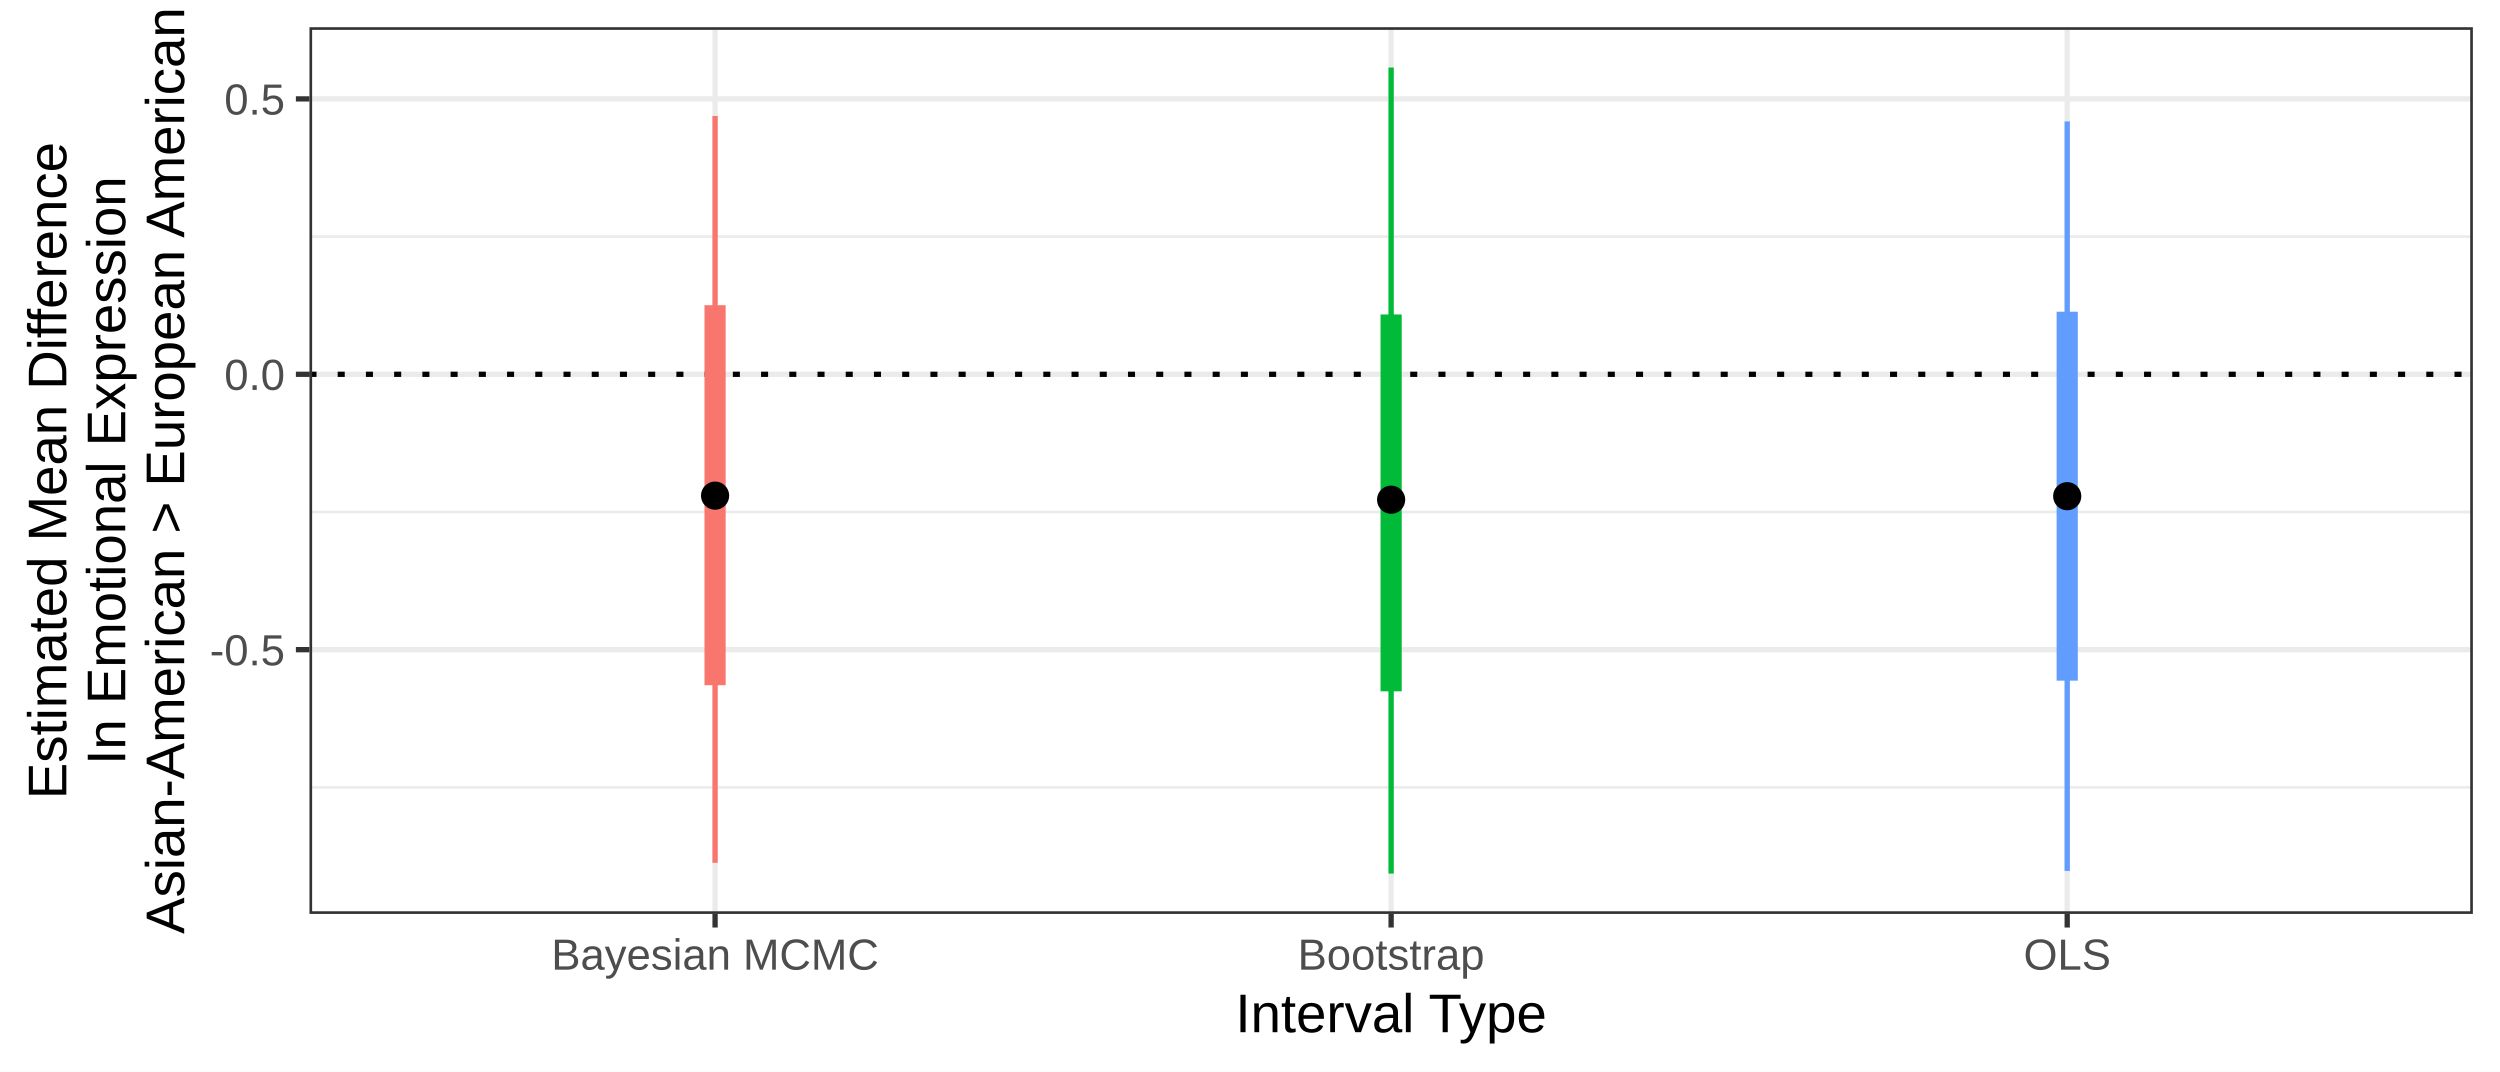
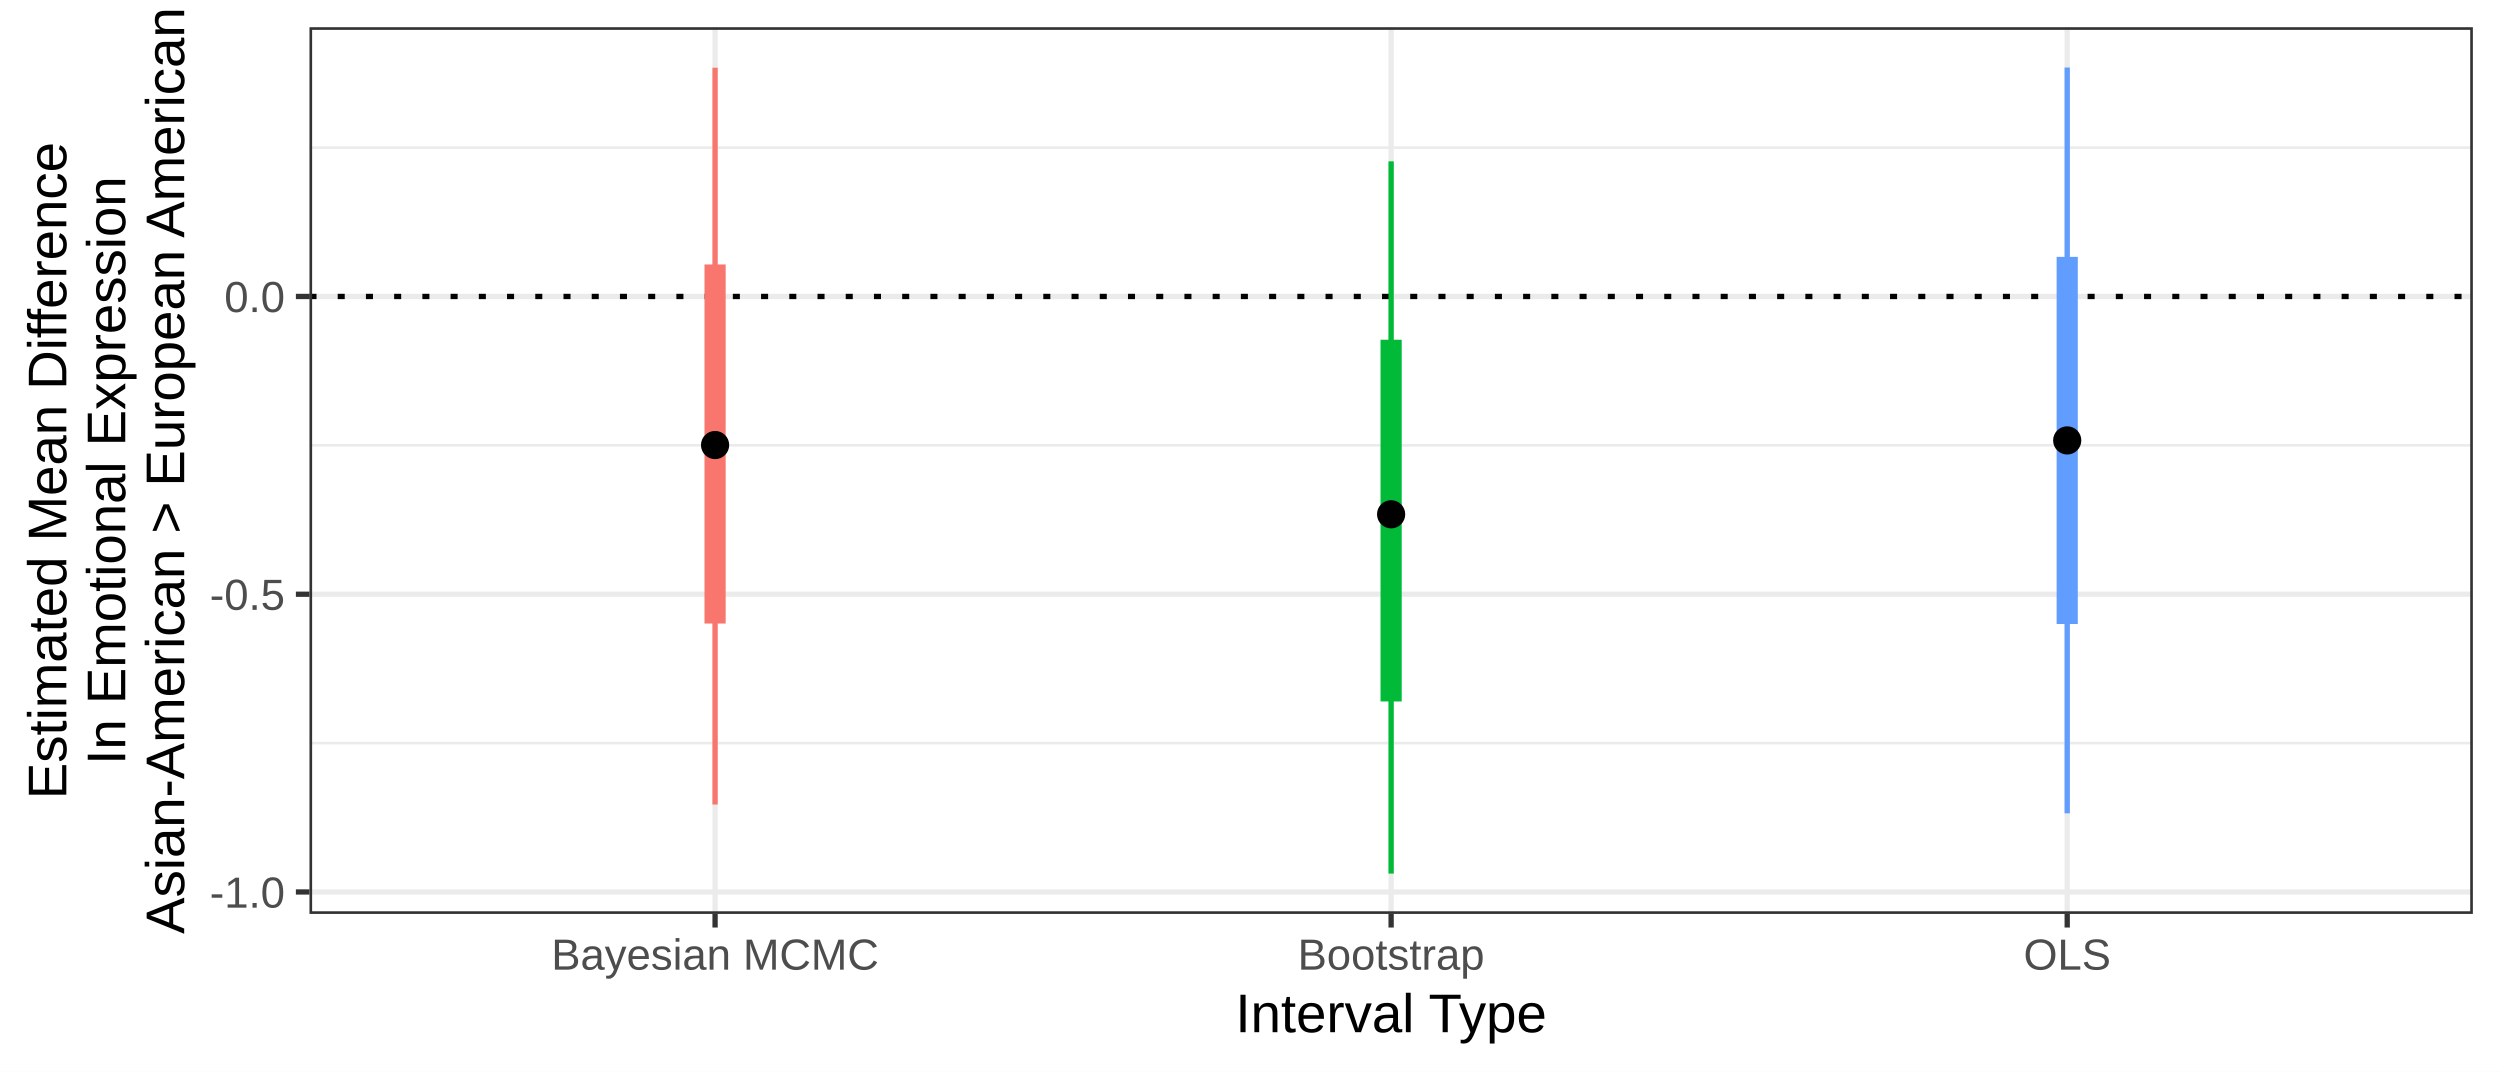
<svg xmlns="http://www.w3.org/2000/svg" class="svglite" width="504.00pt" height="216.00pt" viewBox="0 0 504.00 216.00">
  <defs>
    <style type="text/css">
    .svglite line, .svglite polyline, .svglite polygon, .svglite path, .svglite rect, .svglite circle {
      fill: none;
      stroke: #000000;
      stroke-linecap: round;
      stroke-linejoin: round;
      stroke-miterlimit: 10.00;
    }
  </style>
  </defs>
  <rect width="100%" height="100%" style="stroke: none; fill: #FFFFFF;" />
  <defs>
    <clipPath id="cpMC4wMHw1MDQuMDB8MC4wMHwyMTYuMDA=">
      <rect x="0.00" y="0.00" width="504.00" height="216.00" />
    </clipPath>
  </defs>
  <g clip-path="url(#cpMC4wMHw1MDQuMDB8MC4wMHwyMTYuMDA=)">
    <rect x="0.00" y="0.00" width="504.00" height="216.00" style="stroke-width: 1.07; stroke: #FFFFFF; fill: #FFFFFF;" />
  </g>
  <defs>
    <clipPath id="cpNjIuMzl8NDk4LjUyfDUuNDh8MTg0LjI1">
      <rect x="62.39" y="5.48" width="436.14" height="178.77" />
    </clipPath>
  </defs>
  <g clip-path="url(#cpNjIuMzl8NDk4LjUyfDUuNDh8MTg0LjI1)">
    <rect x="62.39" y="5.48" width="436.14" height="178.77" style="stroke-width: 1.07; stroke: none; fill: #FFFFFF;" />
-     <polyline points="62.39,158.73 498.52,158.73 " style="stroke-width: 0.53; stroke: #EBEBEB; stroke-linecap: butt;" />
-     <polyline points="62.39,103.22 498.52,103.22 " style="stroke-width: 0.53; stroke: #EBEBEB; stroke-linecap: butt;" />
-     <polyline points="62.39,47.70 498.52,47.70 " style="stroke-width: 0.53; stroke: #EBEBEB; stroke-linecap: butt;" />
-     <polyline points="62.39,130.97 498.52,130.97 " style="stroke-width: 1.07; stroke: #EBEBEB; stroke-linecap: butt;" />
-     <polyline points="62.39,75.46 498.52,75.46 " style="stroke-width: 1.07; stroke: #EBEBEB; stroke-linecap: butt;" />
-     <polyline points="62.39,19.94 498.52,19.94 " style="stroke-width: 1.07; stroke: #EBEBEB; stroke-linecap: butt;" />
+     <polyline points="62.39,149.81 498.52,149.81 " style="stroke-width: 0.53; stroke: #EBEBEB; stroke-linecap: butt;" />
+     <polyline points="62.39,89.78 498.52,89.78 " style="stroke-width: 0.53; stroke: #EBEBEB; stroke-linecap: butt;" />
+     <polyline points="62.39,29.76 498.52,29.76 " style="stroke-width: 0.53; stroke: #EBEBEB; stroke-linecap: butt;" />
+     <polyline points="62.39,179.82 498.52,179.82 " style="stroke-width: 1.07; stroke: #EBEBEB; stroke-linecap: butt;" />
+     <polyline points="62.39,119.80 498.52,119.80 " style="stroke-width: 1.07; stroke: #EBEBEB; stroke-linecap: butt;" />
+     <polyline points="62.39,59.77 498.52,59.77 " style="stroke-width: 1.07; stroke: #EBEBEB; stroke-linecap: butt;" />
    <polyline points="144.16,184.25 144.16,5.48 " style="stroke-width: 1.07; stroke: #EBEBEB; stroke-linecap: butt;" />
    <polyline points="280.45,184.25 280.45,5.48 " style="stroke-width: 1.07; stroke: #EBEBEB; stroke-linecap: butt;" />
    <polyline points="416.75,184.25 416.75,5.48 " style="stroke-width: 1.07; stroke: #EBEBEB; stroke-linecap: butt;" />
-     <line x1="62.39" y1="75.46" x2="498.52" y2="75.46" style="stroke-width: 1.07; stroke-dasharray: 1.42,4.27; stroke-linecap: butt;" />
-     <polyline points="280.45,13.61 280.45,13.61 " style="stroke-width: 1.07; stroke: #00BA38; stroke-linecap: butt;" />
-     <polyline points="280.45,13.61 280.45,176.12 " style="stroke-width: 1.07; stroke: #00BA38; stroke-linecap: butt;" />
+     <line x1="62.39" y1="59.77" x2="498.52" y2="59.77" style="stroke-width: 1.07; stroke-dasharray: 1.42,4.27; stroke-linecap: butt;" />
+     <polyline points="280.45,32.53 280.45,32.53 " style="stroke-width: 1.07; stroke: #00BA38; stroke-linecap: butt;" />
+     <polyline points="280.45,32.53 280.45,176.12 " style="stroke-width: 1.07; stroke: #00BA38; stroke-linecap: butt;" />
    <polyline points="280.45,176.12 280.45,176.12 " style="stroke-width: 1.07; stroke: #00BA38; stroke-linecap: butt;" />
-     <polyline points="416.75,24.48 416.75,24.48 " style="stroke-width: 1.07; stroke: #619CFF; stroke-linecap: butt;" />
-     <polyline points="416.75,24.48 416.75,175.58 " style="stroke-width: 1.07; stroke: #619CFF; stroke-linecap: butt;" />
-     <polyline points="416.75,175.58 416.75,175.58 " style="stroke-width: 1.07; stroke: #619CFF; stroke-linecap: butt;" />
-     <polyline points="144.16,23.38 144.16,23.38 " style="stroke-width: 1.07; stroke: #F8766D; stroke-linecap: butt;" />
-     <polyline points="144.16,23.38 144.16,173.94 " style="stroke-width: 1.07; stroke: #F8766D; stroke-linecap: butt;" />
-     <polyline points="144.16,173.94 144.16,173.94 " style="stroke-width: 1.07; stroke: #F8766D; stroke-linecap: butt;" />
-     <polyline points="280.45,63.40 280.45,63.40 " style="stroke-width: 4.27; stroke: #00BA38; stroke-linecap: butt;" />
-     <polyline points="280.45,63.40 280.45,139.37 " style="stroke-width: 4.27; stroke: #00BA38; stroke-linecap: butt;" />
-     <polyline points="280.45,139.37 280.45,139.37 " style="stroke-width: 4.27; stroke: #00BA38; stroke-linecap: butt;" />
-     <polyline points="416.75,62.84 416.75,62.84 " style="stroke-width: 4.27; stroke: #619CFF; stroke-linecap: butt;" />
-     <polyline points="416.75,62.84 416.75,137.22 " style="stroke-width: 4.27; stroke: #619CFF; stroke-linecap: butt;" />
-     <polyline points="416.75,137.22 416.75,137.22 " style="stroke-width: 4.27; stroke: #619CFF; stroke-linecap: butt;" />
-     <polyline points="144.16,61.53 144.16,61.53 " style="stroke-width: 4.27; stroke: #F8766D; stroke-linecap: butt;" />
-     <polyline points="144.16,61.53 144.16,138.13 " style="stroke-width: 4.27; stroke: #F8766D; stroke-linecap: butt;" />
-     <polyline points="144.16,138.13 144.16,138.13 " style="stroke-width: 4.27; stroke: #F8766D; stroke-linecap: butt;" />
-     <circle cx="280.45" cy="100.74" r="2.49" style="stroke-width: 0.71; fill: #000000;" />
-     <circle cx="416.75" cy="100.03" r="2.49" style="stroke-width: 0.71; fill: #000000;" />
-     <circle cx="144.16" cy="99.92" r="2.49" style="stroke-width: 0.71; fill: #000000;" />
+     <polyline points="416.75,13.61 416.75,13.61 " style="stroke-width: 1.07; stroke: #619CFF; stroke-linecap: butt;" />
+     <polyline points="416.75,13.61 416.75,163.97 " style="stroke-width: 1.07; stroke: #619CFF; stroke-linecap: butt;" />
+     <polyline points="416.75,163.97 416.75,163.97 " style="stroke-width: 1.07; stroke: #619CFF; stroke-linecap: butt;" />
+     <polyline points="144.16,13.66 144.16,13.66 " style="stroke-width: 1.07; stroke: #F8766D; stroke-linecap: butt;" />
+     <polyline points="144.16,13.66 144.16,162.20 " style="stroke-width: 1.07; stroke: #F8766D; stroke-linecap: butt;" />
+     <polyline points="144.16,162.20 144.16,162.20 " style="stroke-width: 1.07; stroke: #F8766D; stroke-linecap: butt;" />
+     <polyline points="280.45,68.49 280.45,68.49 " style="stroke-width: 4.27; stroke: #00BA38; stroke-linecap: butt;" />
+     <polyline points="280.45,68.49 280.45,141.42 " style="stroke-width: 4.27; stroke: #00BA38; stroke-linecap: butt;" />
+     <polyline points="280.45,141.42 280.45,141.42 " style="stroke-width: 4.27; stroke: #00BA38; stroke-linecap: butt;" />
+     <polyline points="416.75,51.78 416.75,51.78 " style="stroke-width: 4.27; stroke: #619CFF; stroke-linecap: butt;" />
+     <polyline points="416.75,51.78 416.75,125.80 " style="stroke-width: 4.27; stroke: #619CFF; stroke-linecap: butt;" />
+     <polyline points="416.75,125.80 416.75,125.80 " style="stroke-width: 4.27; stroke: #619CFF; stroke-linecap: butt;" />
+     <polyline points="144.16,53.32 144.16,53.32 " style="stroke-width: 4.27; stroke: #F8766D; stroke-linecap: butt;" />
+     <polyline points="144.16,53.32 144.16,125.70 " style="stroke-width: 4.27; stroke: #F8766D; stroke-linecap: butt;" />
+     <polyline points="144.16,125.70 144.16,125.70 " style="stroke-width: 4.27; stroke: #F8766D; stroke-linecap: butt;" />
+     <circle cx="280.45" cy="103.68" r="2.49" style="stroke-width: 0.71; fill: #000000;" />
+     <circle cx="416.75" cy="88.79" r="2.49" style="stroke-width: 0.71; fill: #000000;" />
+     <circle cx="144.16" cy="89.72" r="2.49" style="stroke-width: 0.71; fill: #000000;" />
    <rect x="62.39" y="5.48" width="436.14" height="178.77" style="stroke-width: 1.07; stroke: #333333;" />
  </g>
  <g clip-path="url(#cpMC4wMHw1MDQuMDB8MC4wMHwyMTYuMDA=)">
-     <text x="57.45" y="134.13" text-anchor="end" style="font-size: 8.80px; fill: #4D4D4D; font-family: Arial;" textLength="15.16px" lengthAdjust="spacingAndGlyphs">-0.5</text>
-     <text x="57.45" y="78.61" text-anchor="end" style="font-size: 8.80px; fill: #4D4D4D; font-family: Arial;" textLength="12.23px" lengthAdjust="spacingAndGlyphs">0.0</text>
-     <text x="57.45" y="23.10" text-anchor="end" style="font-size: 8.80px; fill: #4D4D4D; font-family: Arial;" textLength="12.23px" lengthAdjust="spacingAndGlyphs">0.5</text>
-     <polyline points="59.65,130.97 62.39,130.97 " style="stroke-width: 1.07; stroke: #333333; stroke-linecap: butt;" />
-     <polyline points="59.65,75.46 62.39,75.46 " style="stroke-width: 1.07; stroke: #333333; stroke-linecap: butt;" />
-     <polyline points="59.65,19.94 62.39,19.94 " style="stroke-width: 1.07; stroke: #333333; stroke-linecap: butt;" />
+     <text x="57.45" y="182.98" text-anchor="end" style="font-size: 8.80px; fill: #4D4D4D; font-family: Arial;" textLength="15.16px" lengthAdjust="spacingAndGlyphs">-1.0</text>
+     <text x="57.45" y="122.95" text-anchor="end" style="font-size: 8.80px; fill: #4D4D4D; font-family: Arial;" textLength="15.16px" lengthAdjust="spacingAndGlyphs">-0.5</text>
+     <text x="57.45" y="62.92" text-anchor="end" style="font-size: 8.80px; fill: #4D4D4D; font-family: Arial;" textLength="12.23px" lengthAdjust="spacingAndGlyphs">0.0</text>
+     <polyline points="59.65,179.82 62.39,179.82 " style="stroke-width: 1.07; stroke: #333333; stroke-linecap: butt;" />
+     <polyline points="59.65,119.80 62.39,119.80 " style="stroke-width: 1.07; stroke: #333333; stroke-linecap: butt;" />
+     <polyline points="59.65,59.77 62.39,59.77 " style="stroke-width: 1.07; stroke: #333333; stroke-linecap: butt;" />
    <polyline points="144.16,186.99 144.16,184.25 " style="stroke-width: 1.07; stroke: #333333; stroke-linecap: butt;" />
    <polyline points="280.45,186.99 280.45,184.25 " style="stroke-width: 1.07; stroke: #333333; stroke-linecap: butt;" />
    <polyline points="416.75,186.99 416.75,184.25 " style="stroke-width: 1.07; stroke: #333333; stroke-linecap: butt;" />
    <text x="144.16" y="195.49" text-anchor="middle" style="font-size: 8.80px; fill: #4D4D4D; font-family: Arial;" textLength="66.00px" lengthAdjust="spacingAndGlyphs">Bayesian MCMC</text>
    <text x="280.45" y="195.49" text-anchor="middle" style="font-size: 8.80px; fill: #4D4D4D; font-family: Arial;" textLength="37.66px" lengthAdjust="spacingAndGlyphs">Bootstrap</text>
    <text x="416.75" y="195.49" text-anchor="middle" style="font-size: 8.80px; fill: #4D4D4D; font-family: Arial;" textLength="17.60px" lengthAdjust="spacingAndGlyphs">OLS</text>
    <text x="280.45" y="208.10" text-anchor="middle" style="font-size: 11.00px; font-family: Arial;" textLength="63.58px" lengthAdjust="spacingAndGlyphs">Interval Type</text>
    <text transform="translate(13.37,94.87) rotate(-90)" text-anchor="middle" style="font-size: 11.00px; font-family: Arial;" textLength="132.67px" lengthAdjust="spacingAndGlyphs">Estimated Mean Difference</text>
    <text transform="translate(25.25,94.87) rotate(-90)" text-anchor="middle" style="font-size: 11.00px; font-family: Arial;" textLength="118.62px" lengthAdjust="spacingAndGlyphs">In Emotional Expression</text>
    <text transform="translate(37.13,94.87) rotate(-90)" text-anchor="middle" style="font-size: 11.00px; font-family: Arial;" textLength="187.42px" lengthAdjust="spacingAndGlyphs">Asian-American &gt; European American</text>
  </g>
</svg>
